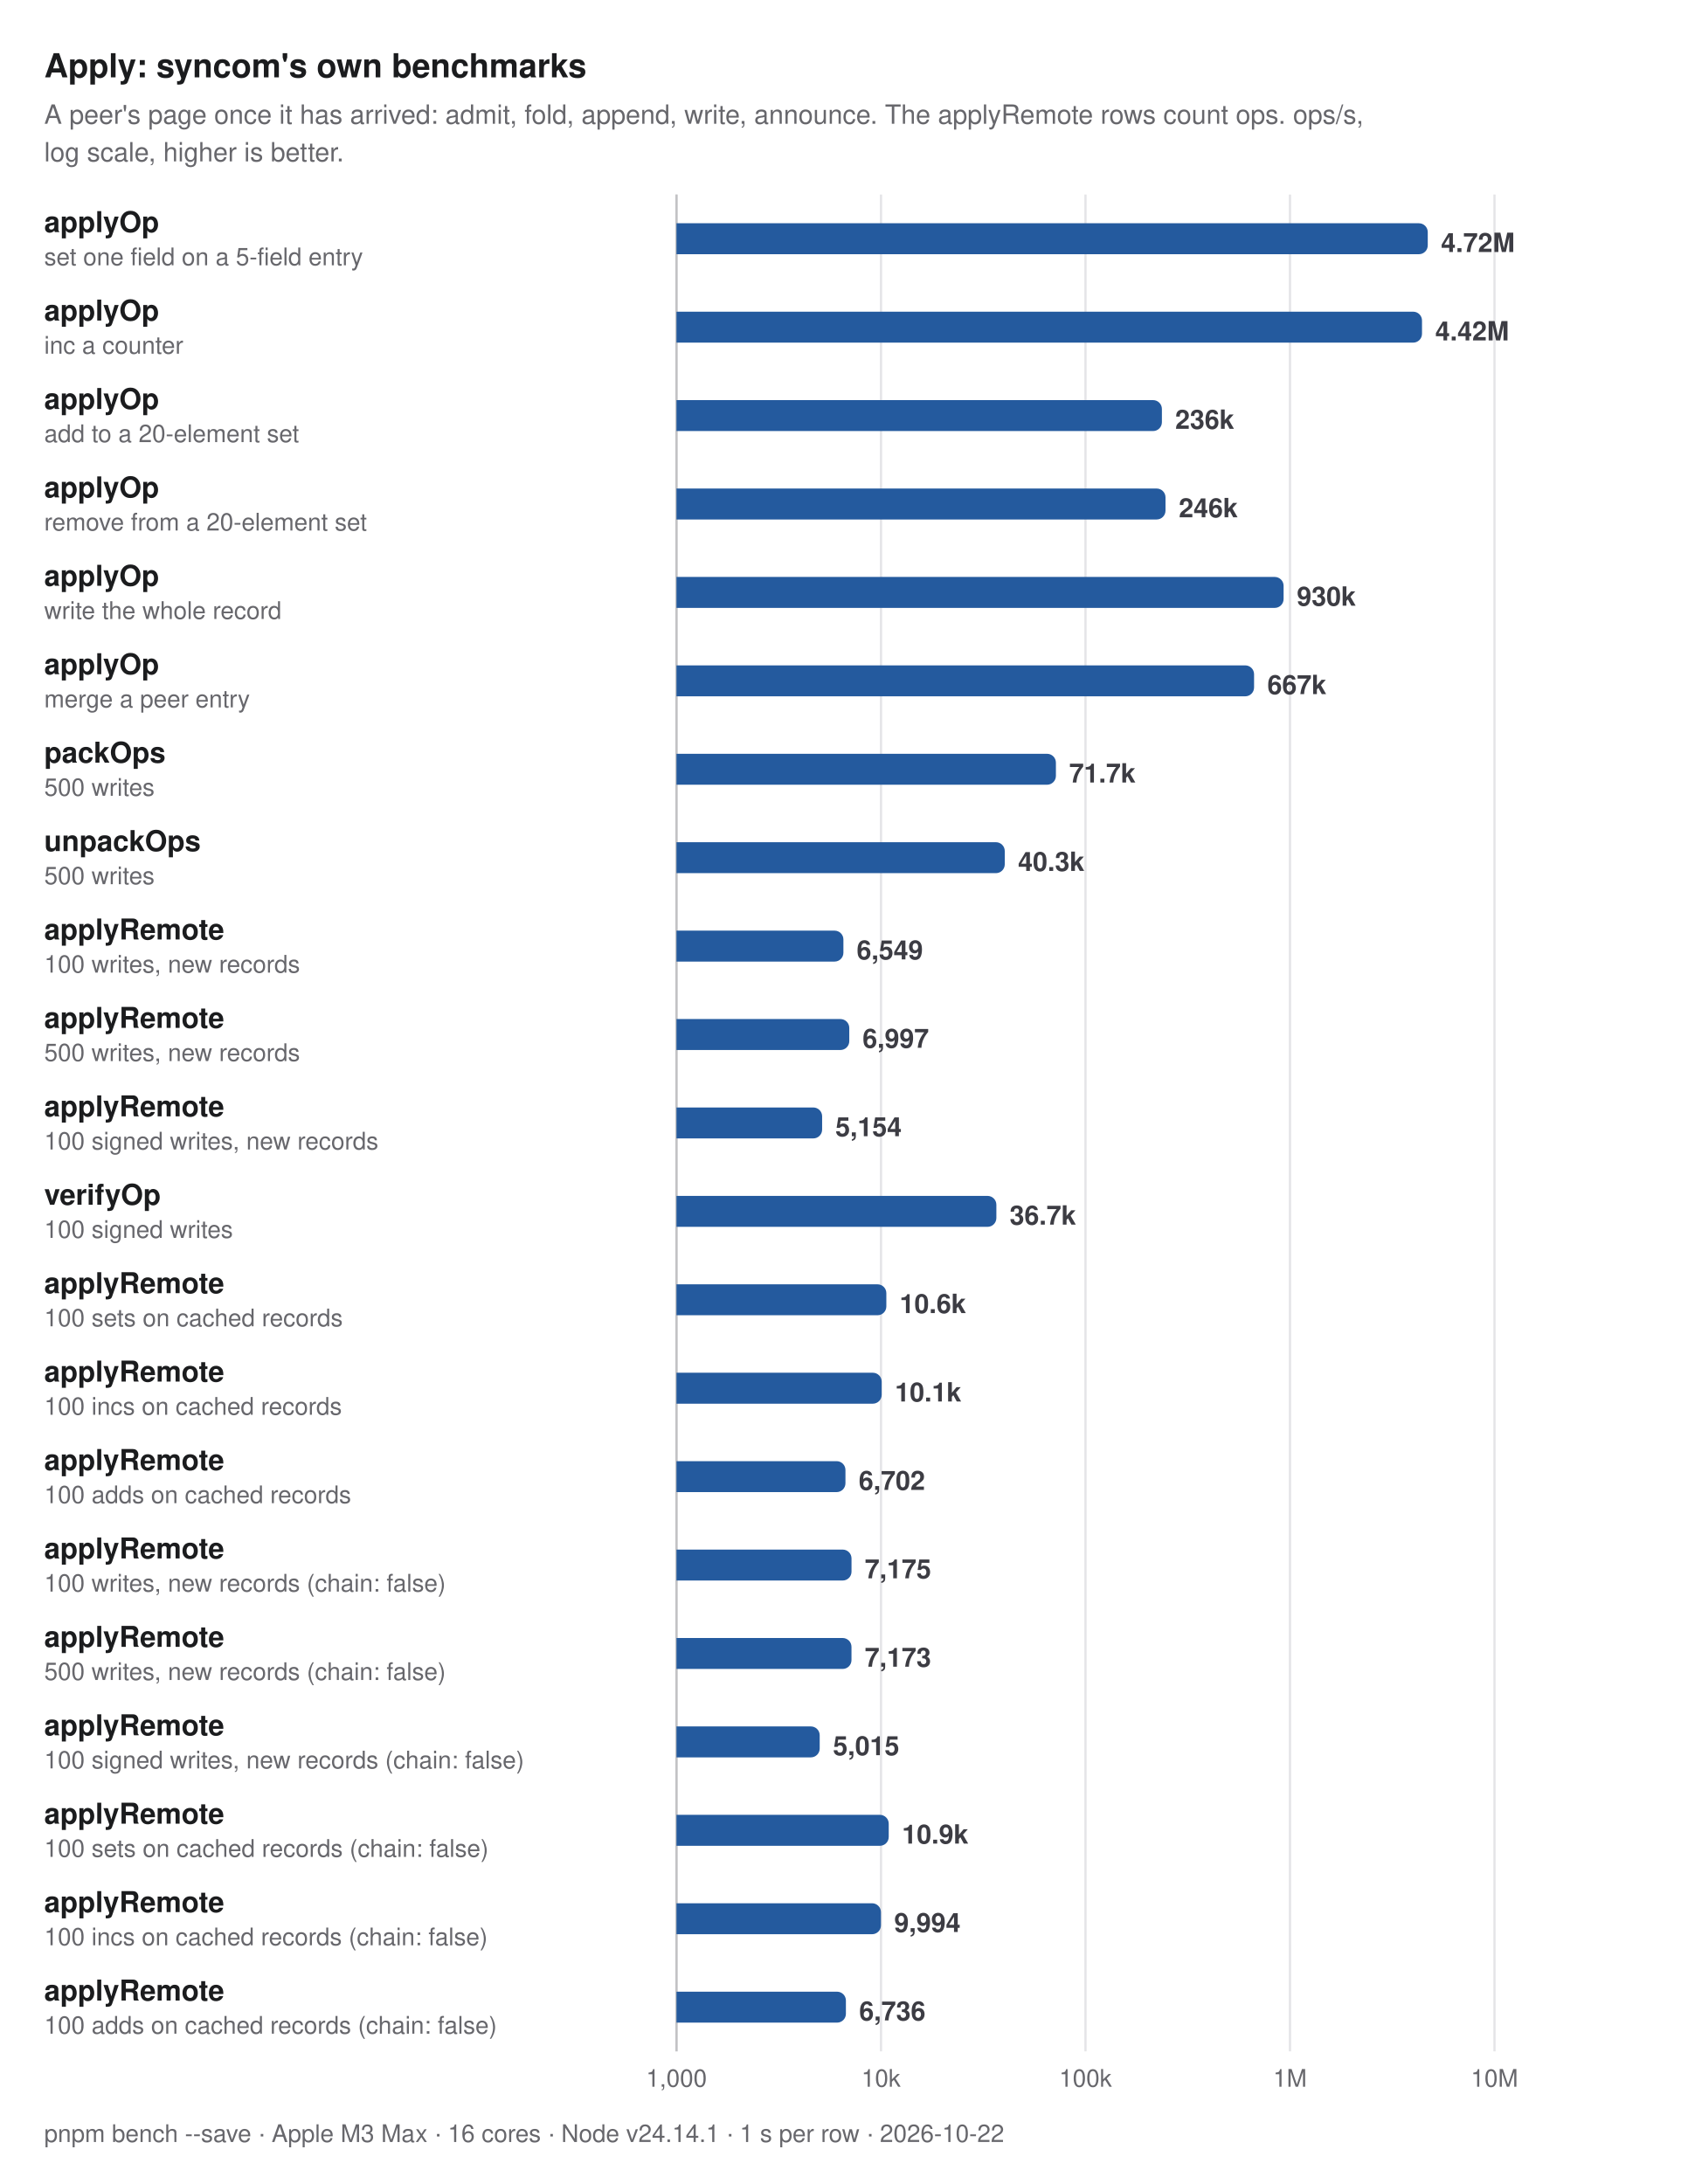
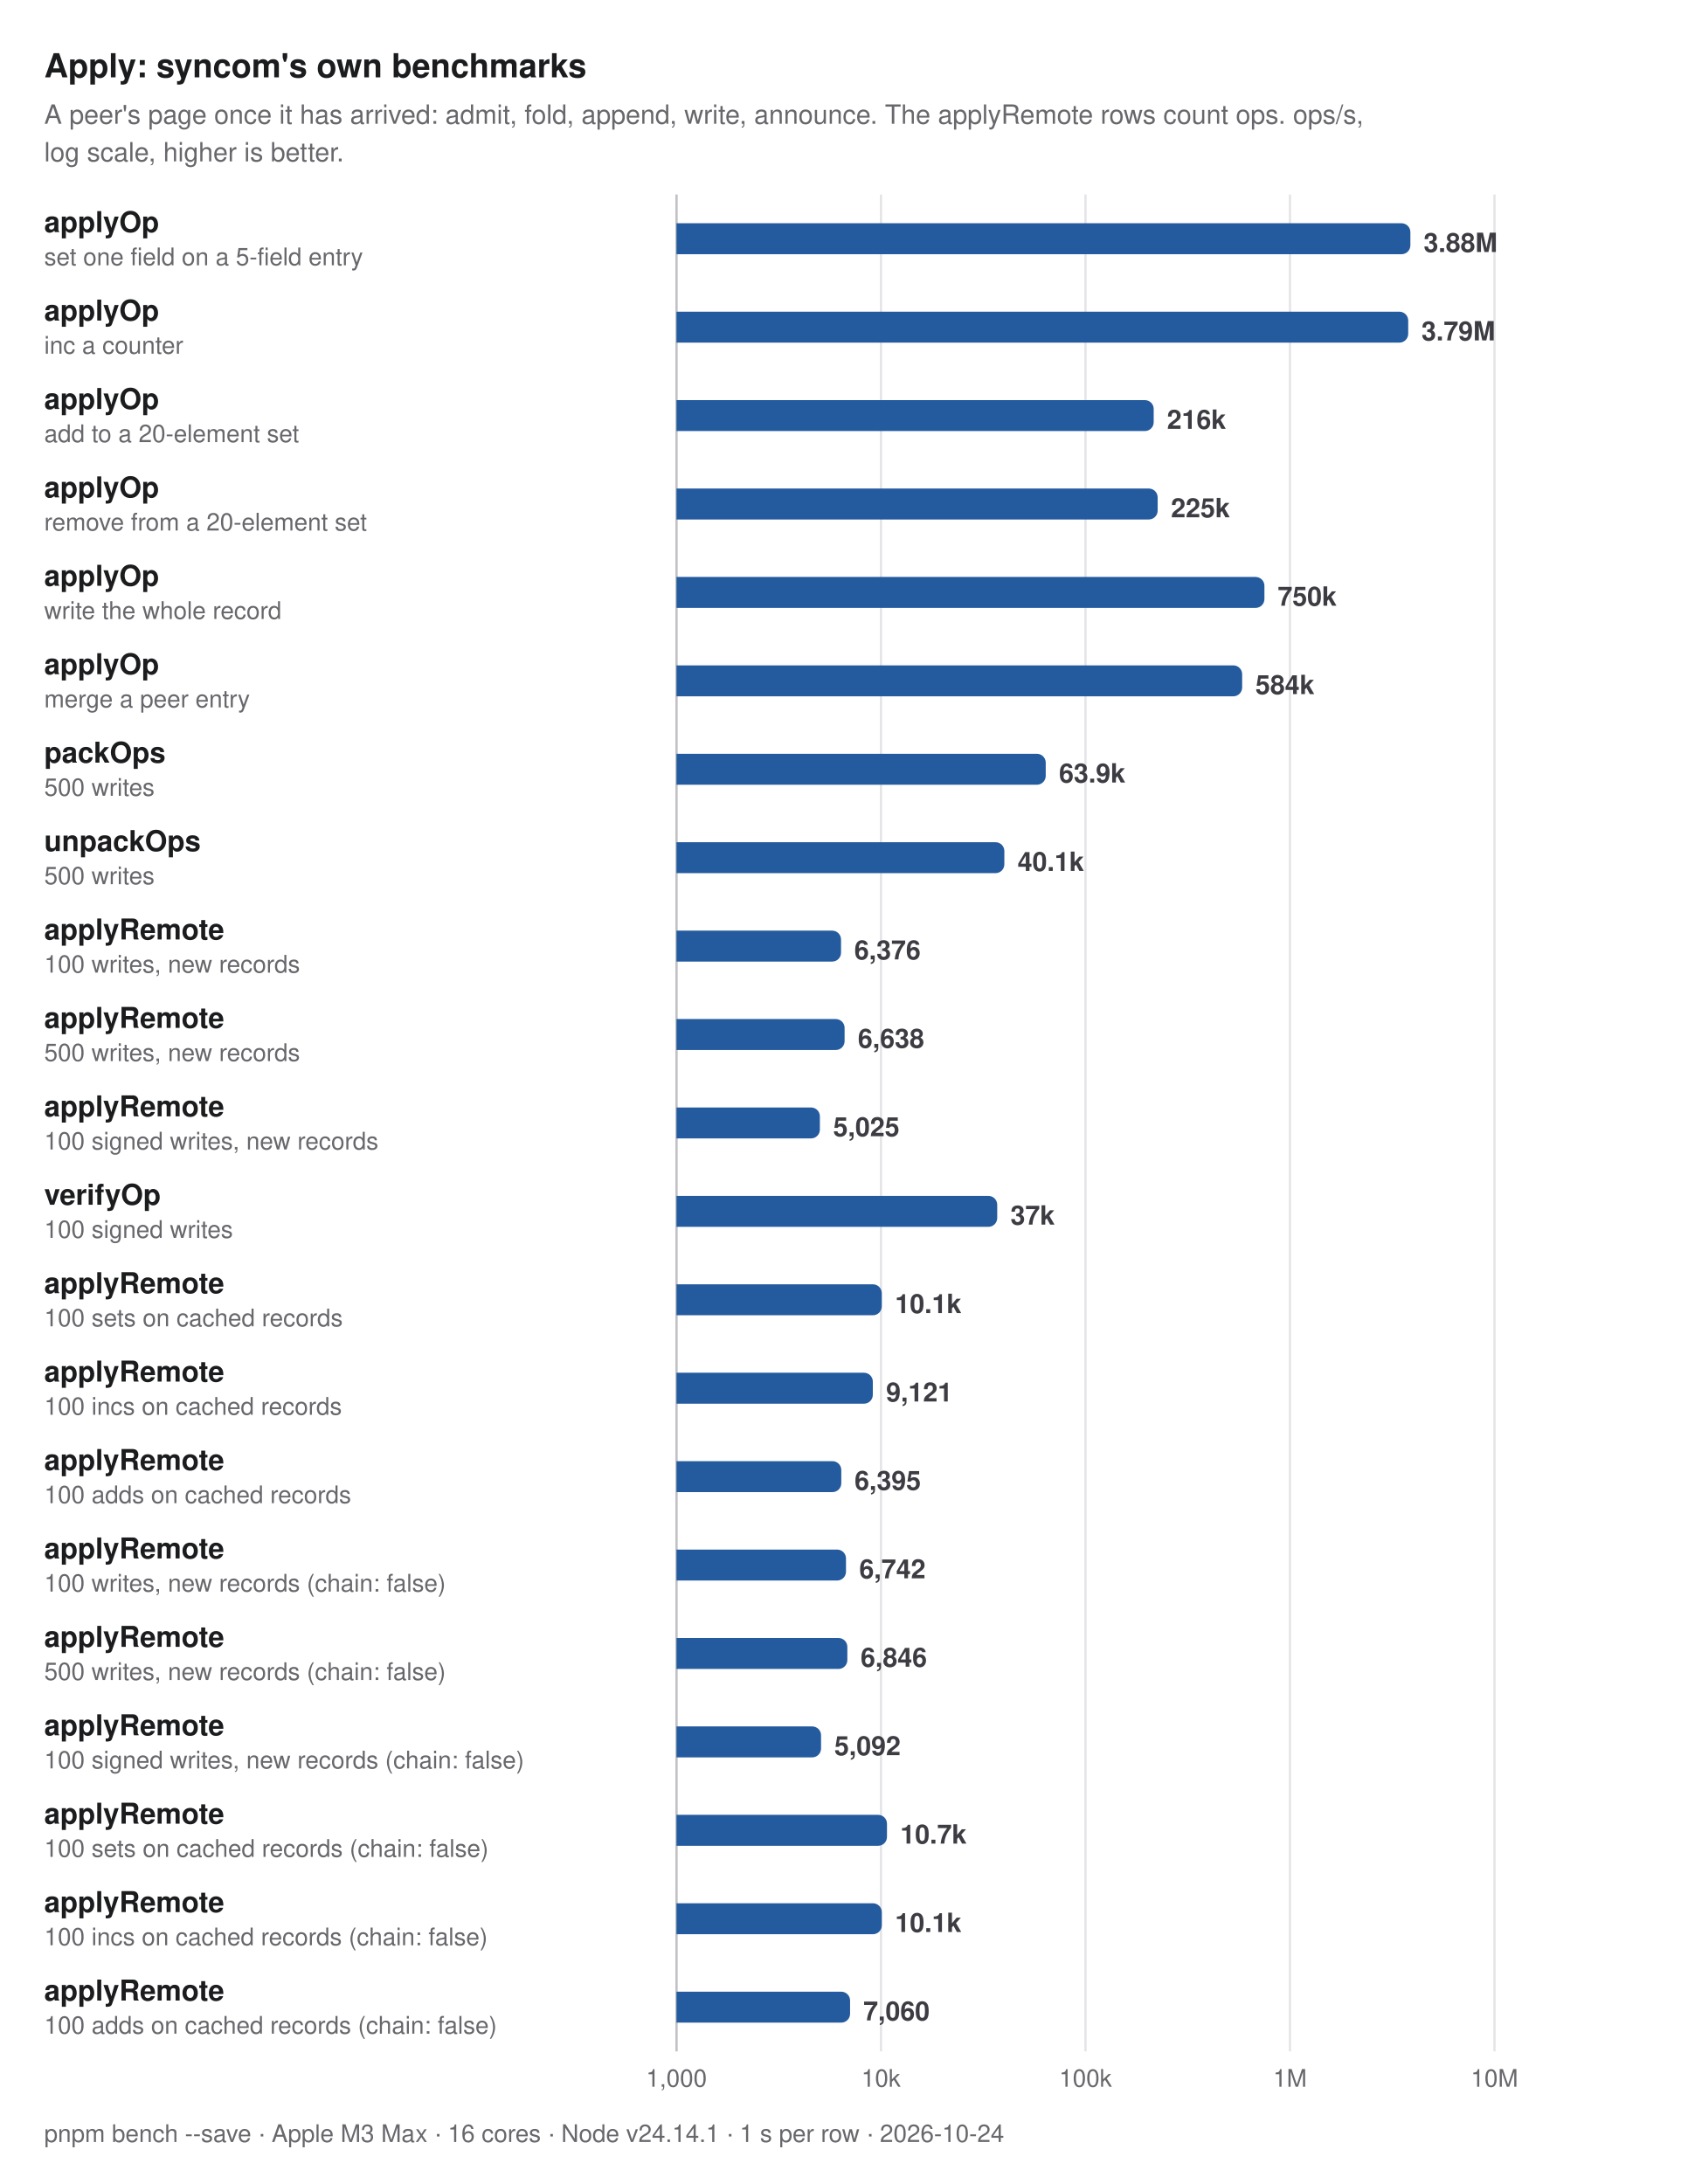
<svg xmlns="http://www.w3.org/2000/svg" width="760" height="988" viewBox="0 0 760 988" role="img" aria-label="Apply: syncom's own benchmarks. A peer's page once it has arrived: admit, fold, append, write, announce. The applyRemote rows count ops. ops/s, log scale, higher is better.">
  <style>
  text { font-family: -apple-system, BlinkMacSystemFont, "Segoe UI", Helvetica, Arial, sans-serif; }
  .title { font-size: 15px; font-weight: 700; fill: #1b1c1e; }
  .subtitle, .caption { font-size: 12px; fill: #67676c; }
  .caption { font-size: 11px; }
  .group { font-size: 11px; font-weight: 600; letter-spacing: 0.06em; fill: #67676c; }
  .label { font-size: 13px; font-weight: 600; fill: #1b1c1e; }
  .label.primary, .label.secondary { font-weight: 700; }
  .sublabel { font-size: 11px; fill: #67676c; }
  .value { font-size: 12px; font-weight: 600; fill: #3c3c43; font-variant-numeric: tabular-nums; }
  .value.small { font-size: 10px; }
  .legend { font-size: 11px; fill: #3c3c43; }
  .tick { font-size: 11px; fill: #67676c; font-variant-numeric: tabular-nums; }
  .grid { stroke: #e4e4e7; stroke-width: 1; }
  .axis { stroke: #c2c2c4; stroke-width: 1; }
  .ref { stroke: #67676c; stroke-width: 1; stroke-dasharray: 3 3; }
  .bar { fill: #c4c6cc; }
  .bar.primary { fill: #245a9e; }
  .bar.secondary { fill: #5e9be6; }
  @media (prefers-color-scheme: dark) {
    .title, .label { fill: #dfdfd6; }
    .subtitle, .caption, .group, .sublabel, .tick { fill: #98989f; }
    .value, .legend { fill: #c2c2c4; }
    .grid { stroke: #2e2e32; }
    .axis { stroke: #48484c; }
    .ref { stroke: #98989f; }
    .bar { fill: #46474e; }
    .bar.primary { fill: #8dbcf2; }
    .bar.secondary { fill: #3d7bd0; }
  }
</style>
  <text class="title" x="20" y="35">Apply: syncom's own benchmarks</text>
  <text class="subtitle" x="20" y="56">A peer's page once it has arrived: admit, fold, append, write, announce. The applyRemote rows count ops. ops/s,</text>
  <text class="subtitle" x="20" y="73">log scale, higher is better.</text>
  <line class="grid" x1="306" y1="88" x2="306" y2="928" />
  <text class="tick" x="306" y="944" text-anchor="middle">1,000</text>
  <line class="grid" x1="398.5" y1="88" x2="398.5" y2="928" />
  <text class="tick" x="398.5" y="944" text-anchor="middle">10k</text>
  <line class="grid" x1="491" y1="88" x2="491" y2="928" />
  <text class="tick" x="491" y="944" text-anchor="middle">100k</text>
  <line class="grid" x1="583.5" y1="88" x2="583.5" y2="928" />
  <text class="tick" x="583.5" y="944" text-anchor="middle">1M</text>
  <line class="grid" x1="676" y1="88" x2="676" y2="928" />
  <text class="tick" x="676" y="944" text-anchor="middle">10M</text>
  <line class="axis" x1="306" y1="88" x2="306" y2="928" />
  <g>
    <text class="label primary" x="20" y="105">applyOp</text>
    <text class="sublabel" x="20" y="120">set one field on a 5-field entry</text>
-     <path class="bar primary" d="M306,101H641.817A4,4 0 0 1 645.817,105V111A4,4 0 0 1 641.817,115H306Z" />
-     <text class="value" x="651.817" y="114">4.72M</text>
+     <path class="bar primary" d="M306,101H633.955A4,4 0 0 1 637.955,105V111A4,4 0 0 1 633.955,115H306Z" />
+     <text class="value" x="643.955" y="114">3.88M</text>
  </g>
  <g>
    <text class="label primary" x="20" y="145">applyOp</text>
    <text class="sublabel" x="20" y="160">inc a counter</text>
-     <path class="bar primary" d="M306,141H639.215A4,4 0 0 1 643.215,145V151A4,4 0 0 1 639.215,155H306Z" />
-     <text class="value" x="649.215" y="154">4.42M</text>
+     <path class="bar primary" d="M306,141H632.975A4,4 0 0 1 636.975,145V151A4,4 0 0 1 632.975,155H306Z" />
+     <text class="value" x="642.975" y="154">3.79M</text>
  </g>
  <g>
    <text class="label primary" x="20" y="185">applyOp</text>
    <text class="sublabel" x="20" y="200">add to a 20-element set</text>
-     <path class="bar primary" d="M306,181H521.562A4,4 0 0 1 525.562,185V191A4,4 0 0 1 521.562,195H306Z" />
-     <text class="value" x="531.562" y="194">236k</text>
+     <path class="bar primary" d="M306,181H517.851A4,4 0 0 1 521.851,185V191A4,4 0 0 1 517.851,195H306Z" />
+     <text class="value" x="527.851" y="194">216k</text>
  </g>
  <g>
    <text class="label primary" x="20" y="225">applyOp</text>
    <text class="sublabel" x="20" y="240">remove from a 20-element set</text>
-     <path class="bar primary" d="M306,221H523.192A4,4 0 0 1 527.192,225V231A4,4 0 0 1 523.192,235H306Z" />
-     <text class="value" x="533.192" y="234">246k</text>
+     <path class="bar primary" d="M306,221H519.642A4,4 0 0 1 523.642,225V231A4,4 0 0 1 519.642,235H306Z" />
+     <text class="value" x="529.642" y="234">225k</text>
  </g>
  <g>
    <text class="label primary" x="20" y="265">applyOp</text>
    <text class="sublabel" x="20" y="280">write the whole record</text>
-     <path class="bar primary" d="M306,261H576.604A4,4 0 0 1 580.604,265V271A4,4 0 0 1 576.604,275H306Z" />
-     <text class="value" x="586.604" y="274">930k</text>
+     <path class="bar primary" d="M306,261H567.934A4,4 0 0 1 571.934,265V271A4,4 0 0 1 567.934,275H306Z" />
+     <text class="value" x="577.934" y="274">750k</text>
  </g>
  <g>
    <text class="label primary" x="20" y="305">applyOp</text>
    <text class="sublabel" x="20" y="320">merge a peer entry</text>
-     <path class="bar primary" d="M306,301H563.253A4,4 0 0 1 567.253,305V311A4,4 0 0 1 563.253,315H306Z" />
-     <text class="value" x="573.253" y="314">667k</text>
+     <path class="bar primary" d="M306,301H557.864A4,4 0 0 1 561.864,305V311A4,4 0 0 1 557.864,315H306Z" />
+     <text class="value" x="567.864" y="314">584k</text>
  </g>
  <g>
    <text class="label primary" x="20" y="345">packOps</text>
    <text class="sublabel" x="20" y="360">500 writes</text>
-     <path class="bar primary" d="M306,341H473.617A4,4 0 0 1 477.617,345V351A4,4 0 0 1 473.617,355H306Z" />
-     <text class="value" x="483.617" y="354">71.7k</text>
+     <path class="bar primary" d="M306,341H469.013A4,4 0 0 1 473.013,345V351A4,4 0 0 1 469.013,355H306Z" />
+     <text class="value" x="479.013" y="354">63.9k</text>
  </g>
  <g>
    <text class="label primary" x="20" y="385">unpackOps</text>
    <text class="sublabel" x="20" y="400">500 writes</text>
-     <path class="bar primary" d="M306,381H450.485A4,4 0 0 1 454.485,385V391A4,4 0 0 1 450.485,395H306Z" />
-     <text class="value" x="460.485" y="394">40.3k</text>
+     <path class="bar primary" d="M306,381H450.298A4,4 0 0 1 454.298,385V391A4,4 0 0 1 450.298,395H306Z" />
+     <text class="value" x="460.298" y="394">40.1k</text>
  </g>
  <g>
    <text class="label primary" x="20" y="425">applyRemote</text>
    <text class="sublabel" x="20" y="440">100 writes, new records</text>
-     <path class="bar primary" d="M306,421H377.496A4,4 0 0 1 381.496,425V431A4,4 0 0 1 377.496,435H306Z" />
-     <text class="value" x="387.496" y="434">6,549</text>
+     <path class="bar primary" d="M306,421H376.421A4,4 0 0 1 380.421,425V431A4,4 0 0 1 376.421,435H306Z" />
+     <text class="value" x="386.421" y="434">6,376</text>
  </g>
  <g>
    <text class="label primary" x="20" y="465">applyRemote</text>
    <text class="sublabel" x="20" y="480">500 writes, new records</text>
-     <path class="bar primary" d="M306,461H380.154A4,4 0 0 1 384.154,465V471A4,4 0 0 1 380.154,475H306Z" />
-     <text class="value" x="390.154" y="474">6,997</text>
+     <path class="bar primary" d="M306,461H378.038A4,4 0 0 1 382.038,465V471A4,4 0 0 1 378.038,475H306Z" />
+     <text class="value" x="388.038" y="474">6,638</text>
  </g>
  <g>
    <text class="label primary" x="20" y="505">applyRemote</text>
    <text class="sublabel" x="20" y="520">100 signed writes, new records</text>
-     <path class="bar primary" d="M306,501H367.873A4,4 0 0 1 371.873,505V511A4,4 0 0 1 367.873,515H306Z" />
-     <text class="value" x="377.873" y="514">5,154</text>
+     <path class="bar primary" d="M306,501H366.855A4,4 0 0 1 370.855,505V511A4,4 0 0 1 366.855,515H306Z" />
+     <text class="value" x="376.855" y="514">5,025</text>
  </g>
  <g>
    <text class="label primary" x="20" y="545">verifyOp</text>
    <text class="sublabel" x="20" y="560">100 signed writes</text>
-     <path class="bar primary" d="M306,541H446.687A4,4 0 0 1 450.687,545V551A4,4 0 0 1 446.687,555H306Z" />
-     <text class="value" x="456.687" y="554">36.7k</text>
+     <path class="bar primary" d="M306,541H447.072A4,4 0 0 1 451.072,545V551A4,4 0 0 1 447.072,555H306Z" />
+     <text class="value" x="457.072" y="554">37k</text>
  </g>
  <g>
    <text class="label primary" x="20" y="585">applyRemote</text>
    <text class="sublabel" x="20" y="600">100 sets on cached records</text>
-     <path class="bar primary" d="M306,581H396.92A4,4 0 0 1 400.92,585V591A4,4 0 0 1 396.92,595H306Z" />
-     <text class="value" x="406.92" y="594">10.6k</text>
+     <path class="bar primary" d="M306,581H394.848A4,4 0 0 1 398.848,585V591A4,4 0 0 1 394.848,595H306Z" />
+     <text class="value" x="404.848" y="594">10.1k</text>
  </g>
  <g>
    <text class="label primary" x="20" y="625">applyRemote</text>
    <text class="sublabel" x="20" y="640">100 incs on cached records</text>
-     <path class="bar primary" d="M306,621H394.808A4,4 0 0 1 398.808,625V631A4,4 0 0 1 394.808,635H306Z" />
-     <text class="value" x="404.808" y="634">10.1k</text>
+     <path class="bar primary" d="M306,621H390.804A4,4 0 0 1 394.804,625V631A4,4 0 0 1 390.804,635H306Z" />
+     <text class="value" x="400.804" y="634">9,121</text>
  </g>
  <g>
    <text class="label primary" x="20" y="665">applyRemote</text>
    <text class="sublabel" x="20" y="680">100 adds on cached records</text>
-     <path class="bar primary" d="M306,661H378.424A4,4 0 0 1 382.424,665V671A4,4 0 0 1 378.424,675H306Z" />
-     <text class="value" x="388.424" y="674">6,702</text>
+     <path class="bar primary" d="M306,661H376.54A4,4 0 0 1 380.54,665V671A4,4 0 0 1 376.54,675H306Z" />
+     <text class="value" x="386.54" y="674">6,395</text>
  </g>
  <g>
    <text class="label primary" x="20" y="705">applyRemote</text>
    <text class="sublabel" x="20" y="720">100 writes, new records (chain: false)</text>
-     <path class="bar primary" d="M306,701H381.164A4,4 0 0 1 385.164,705V711A4,4 0 0 1 381.164,715H306Z" />
-     <text class="value" x="391.164" y="714">7,175</text>
+     <path class="bar primary" d="M306,701H378.663A4,4 0 0 1 382.663,705V711A4,4 0 0 1 378.663,715H306Z" />
+     <text class="value" x="388.663" y="714">6,742</text>
  </g>
  <g>
    <text class="label primary" x="20" y="745">applyRemote</text>
    <text class="sublabel" x="20" y="760">500 writes, new records (chain: false)</text>
-     <path class="bar primary" d="M306,741H381.152A4,4 0 0 1 385.152,745V751A4,4 0 0 1 381.152,755H306Z" />
-     <text class="value" x="391.152" y="754">7,173</text>
+     <path class="bar primary" d="M306,741H379.278A4,4 0 0 1 383.278,745V751A4,4 0 0 1 379.278,755H306Z" />
+     <text class="value" x="389.278" y="754">6,846</text>
  </g>
  <g>
    <text class="label primary" x="20" y="785">applyRemote</text>
    <text class="sublabel" x="20" y="800">100 signed writes, new records (chain: false)</text>
-     <path class="bar primary" d="M306,781H366.775A4,4 0 0 1 370.775,785V791A4,4 0 0 1 366.775,795H306Z" />
-     <text class="value" x="376.775" y="794">5,015</text>
+     <path class="bar primary" d="M306,781H367.387A4,4 0 0 1 371.387,785V791A4,4 0 0 1 367.387,795H306Z" />
+     <text class="value" x="377.387" y="794">5,092</text>
  </g>
  <g>
    <text class="label primary" x="20" y="825">applyRemote</text>
    <text class="sublabel" x="20" y="840">100 sets on cached records (chain: false)</text>
-     <path class="bar primary" d="M306,821H397.999A4,4 0 0 1 401.999,825V831A4,4 0 0 1 397.999,835H306Z" />
-     <text class="value" x="407.999" y="834">10.9k</text>
+     <path class="bar primary" d="M306,821H397.203A4,4 0 0 1 401.203,825V831A4,4 0 0 1 397.203,835H306Z" />
+     <text class="value" x="407.203" y="834">10.7k</text>
  </g>
  <g>
    <text class="label primary" x="20" y="865">applyRemote</text>
    <text class="sublabel" x="20" y="880">100 incs on cached records (chain: false)</text>
-     <path class="bar primary" d="M306,861H394.476A4,4 0 0 1 398.476,865V871A4,4 0 0 1 394.476,875H306Z" />
-     <text class="value" x="404.476" y="874">9,994</text>
+     <path class="bar primary" d="M306,861H394.864A4,4 0 0 1 398.864,865V871A4,4 0 0 1 394.864,875H306Z" />
+     <text class="value" x="404.864" y="874">10.1k</text>
  </g>
  <g>
    <text class="label primary" x="20" y="905">applyRemote</text>
    <text class="sublabel" x="20" y="920">100 adds on cached records (chain: false)</text>
-     <path class="bar primary" d="M306,901H378.627A4,4 0 0 1 382.627,905V911A4,4 0 0 1 378.627,915H306Z" />
-     <text class="value" x="388.627" y="914">6,736</text>
+     <path class="bar primary" d="M306,901H380.514A4,4 0 0 1 384.514,905V911A4,4 0 0 1 380.514,915H306Z" />
+     <text class="value" x="390.514" y="914">7,060</text>
  </g>
-   <text class="caption" x="20" y="969">pnpm bench --save · Apple M3 Max · 16 cores · Node v24.14.1 · 1 s per row · 2026-10-22</text>
+   <text class="caption" x="20" y="969">pnpm bench --save · Apple M3 Max · 16 cores · Node v24.14.1 · 1 s per row · 2026-10-24</text>
</svg>
